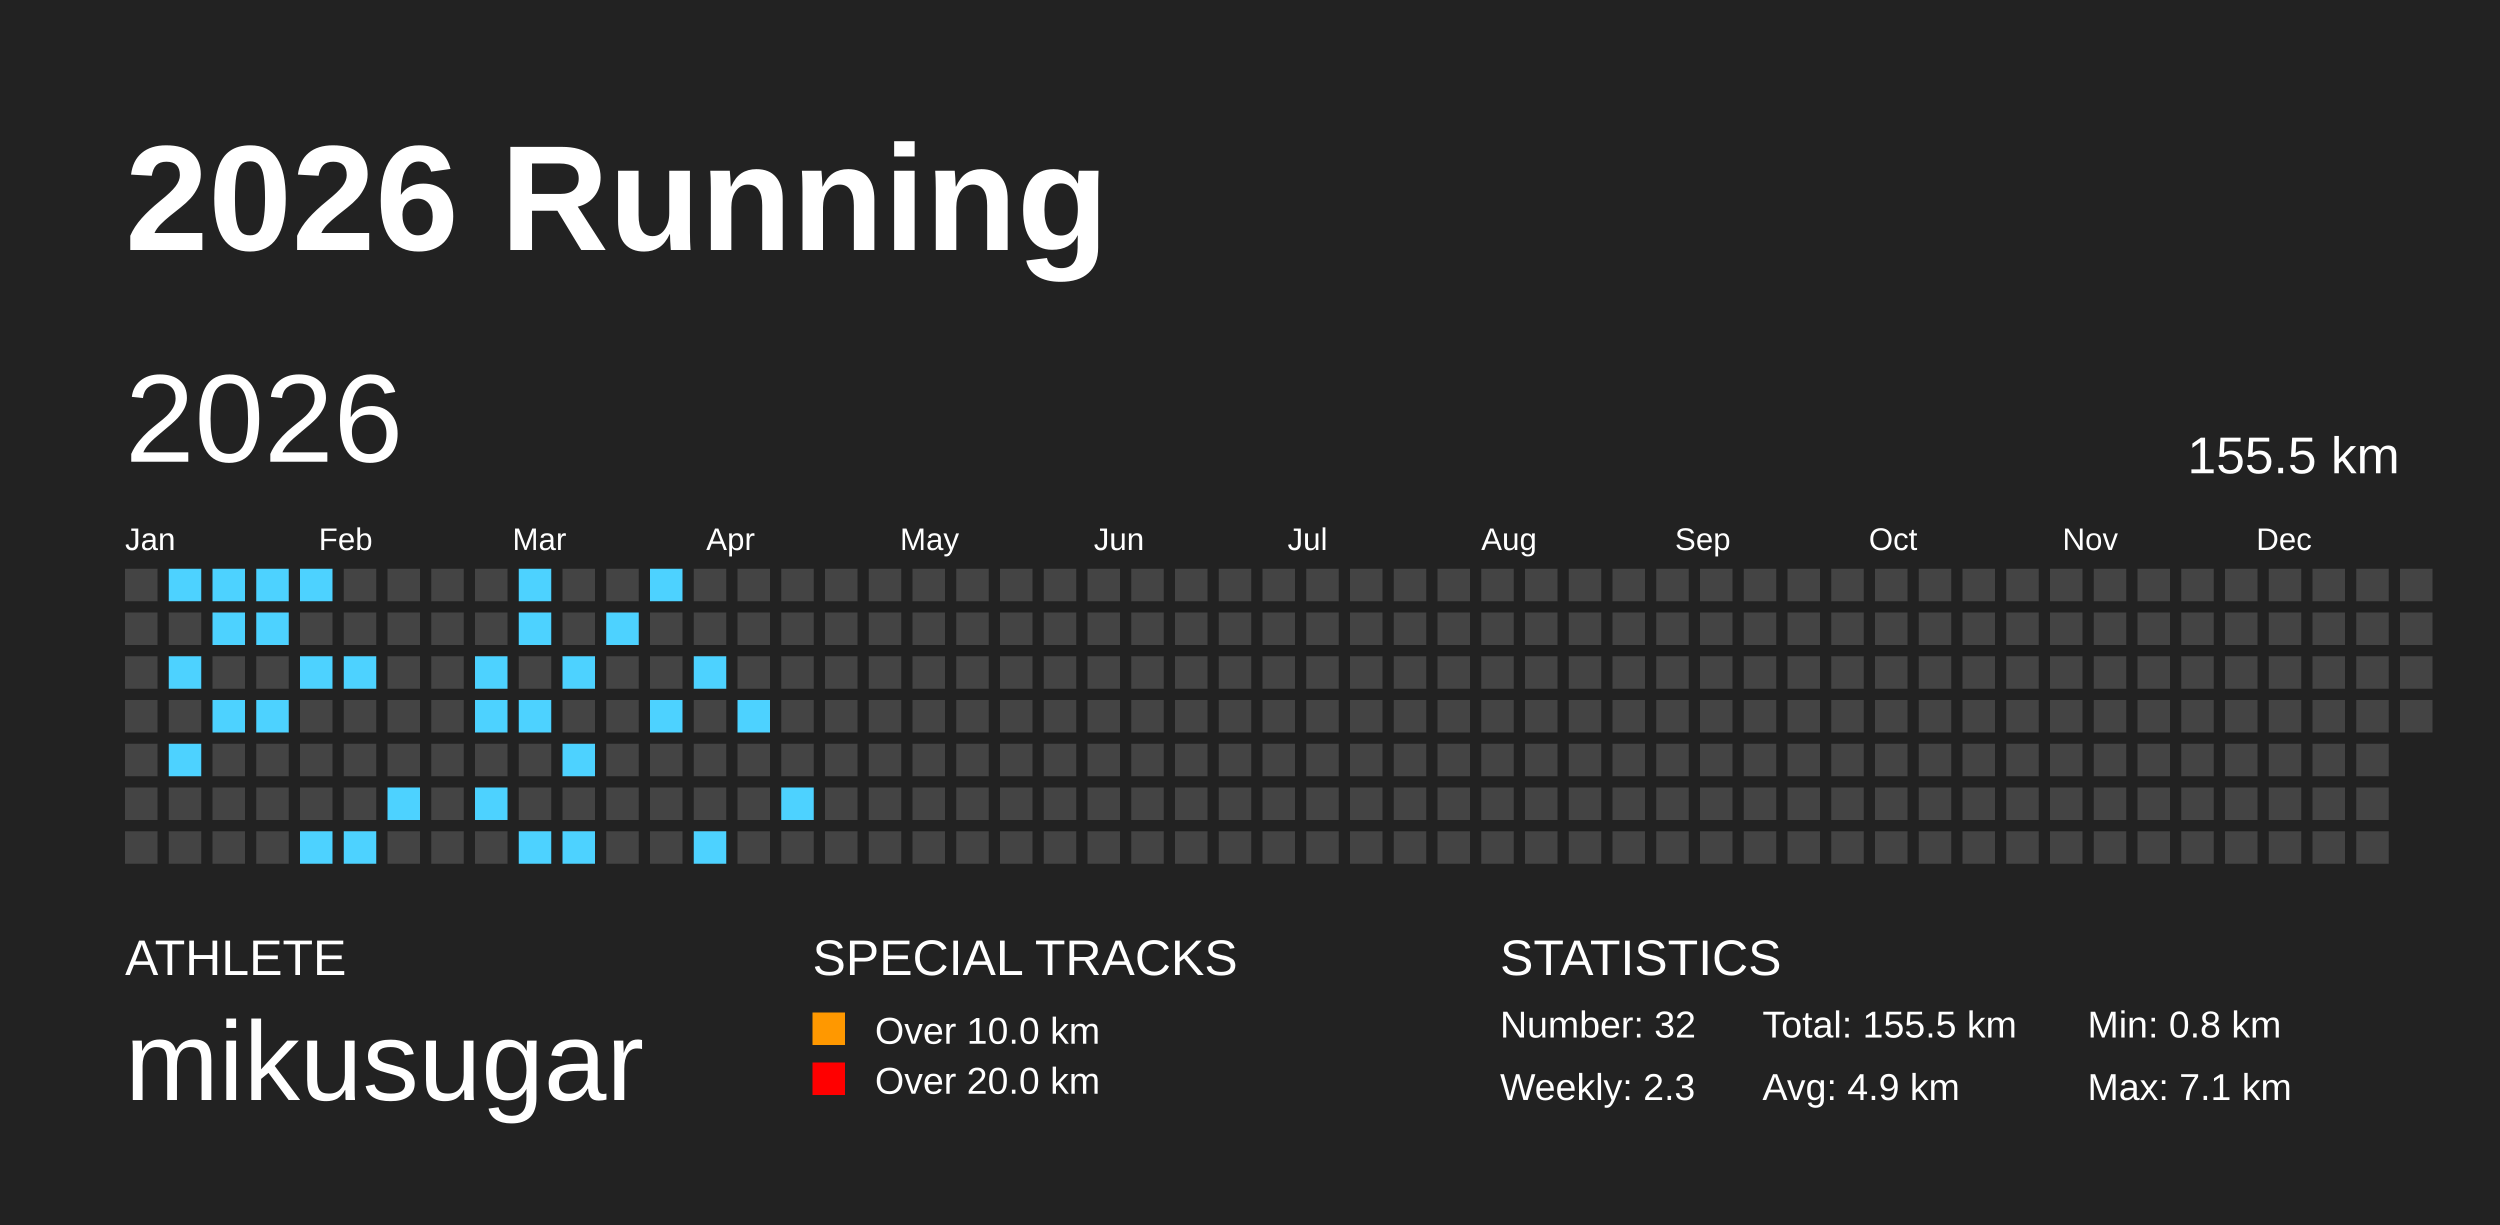
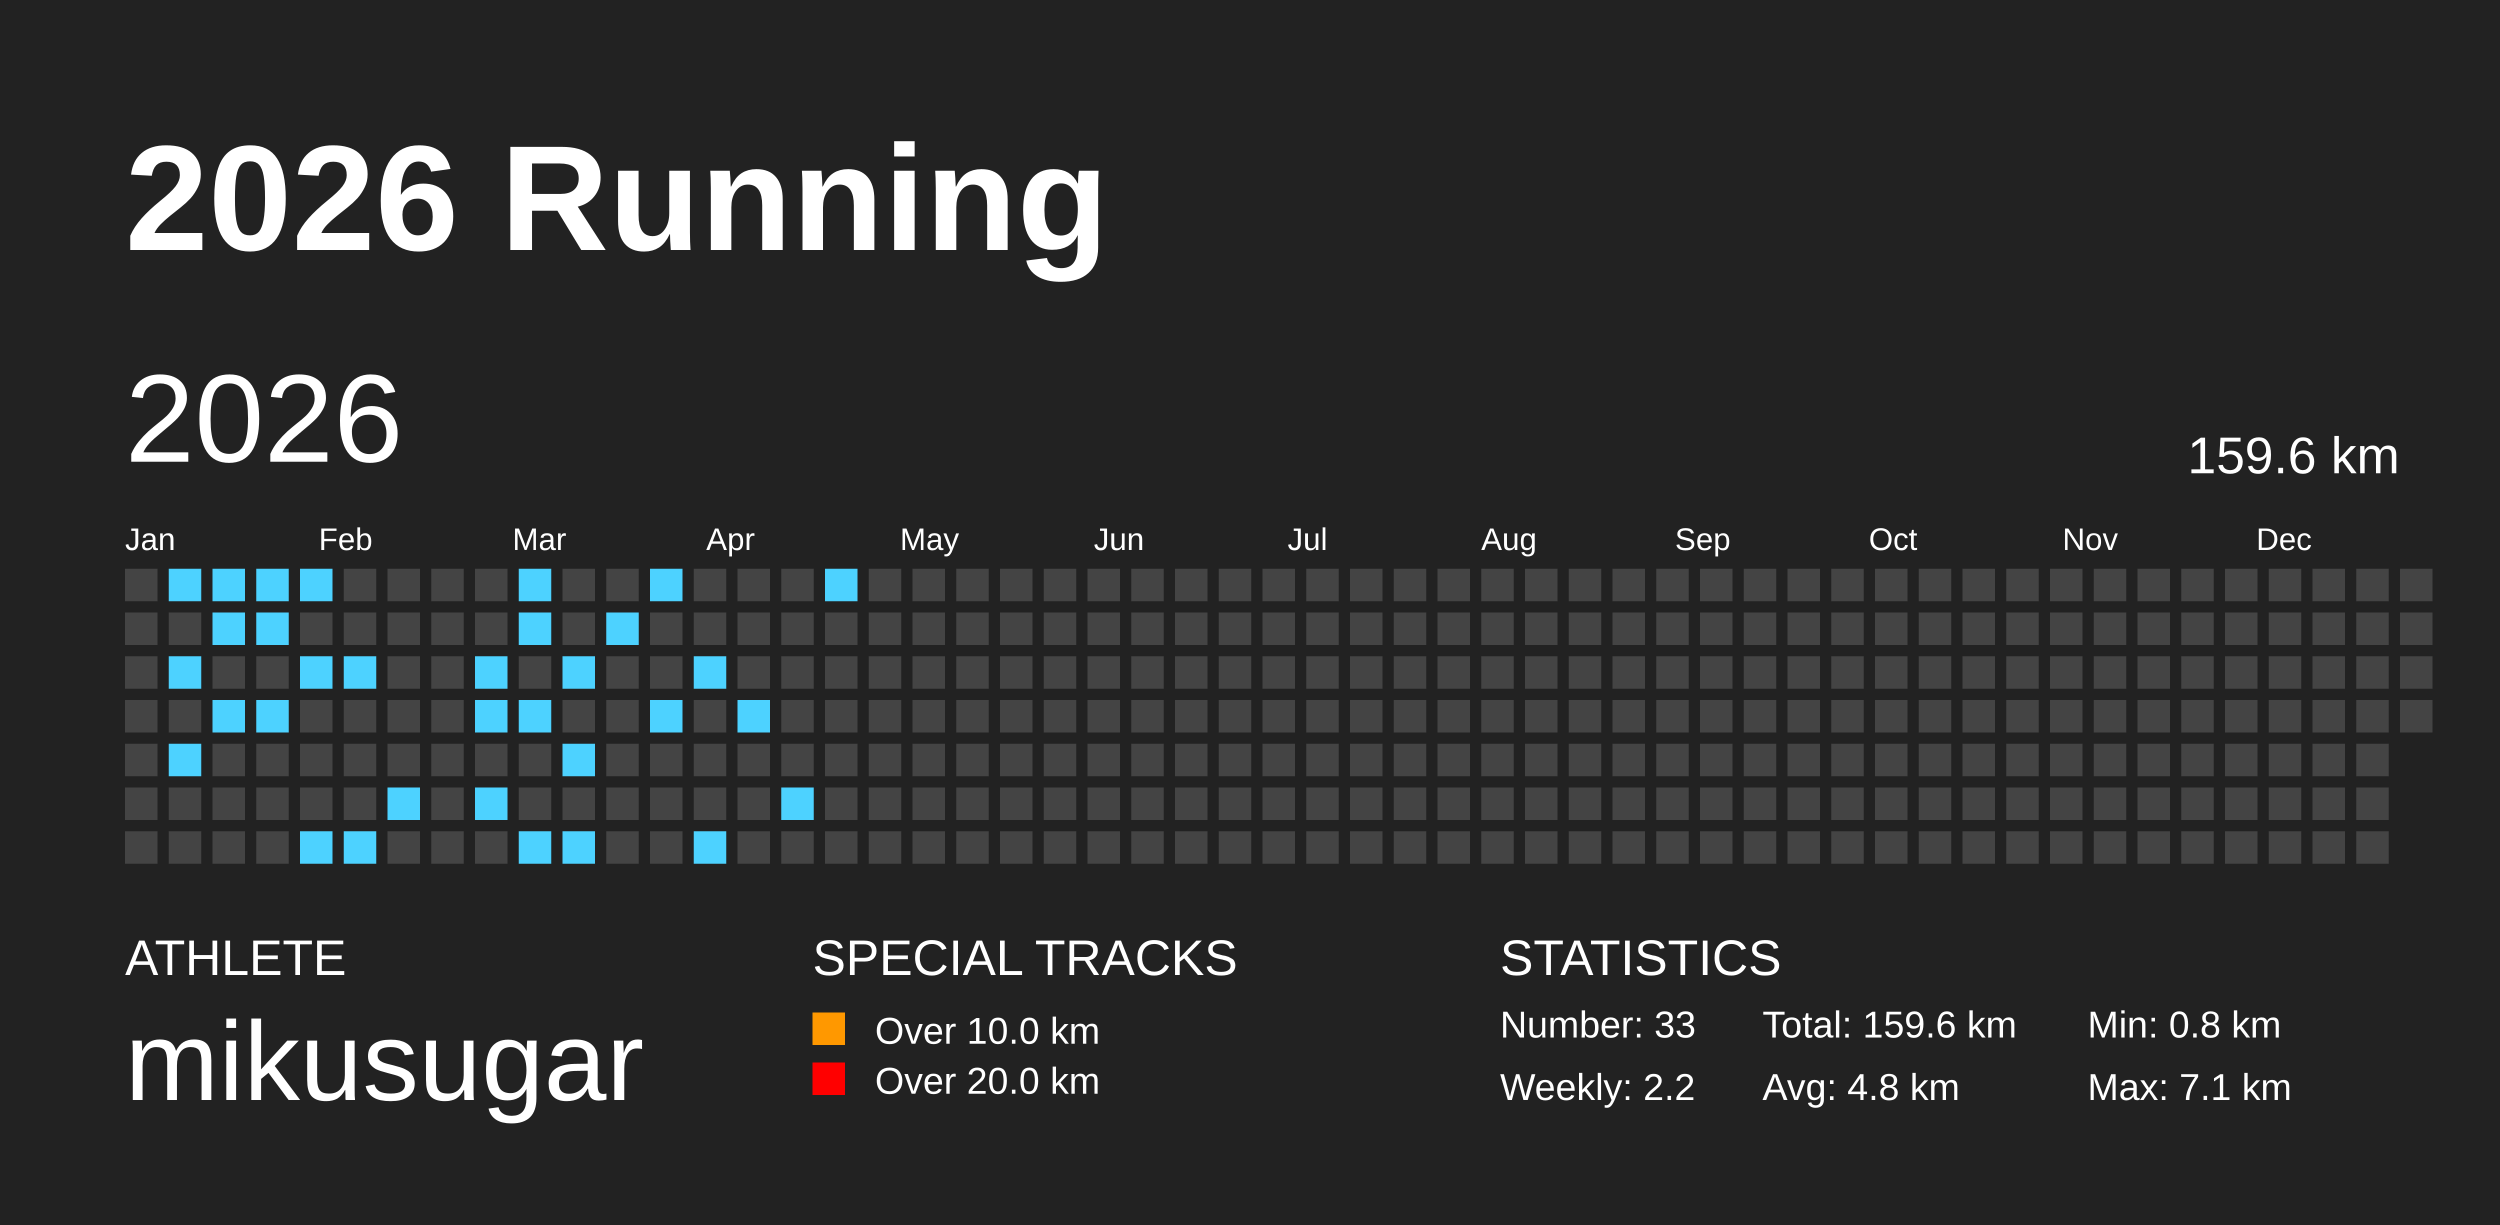
<svg xmlns="http://www.w3.org/2000/svg" baseProfile="full" height="98mm" version="1.1" viewBox="0,0,200,98" width="200mm">
  <defs />
  <rect fill="#222222" height="98" width="200" x="0" y="0" />
  <text fill="#FFFFFF" style="font-size:12px; font-family:Arial; font-weight:bold;" x="10" y="20">2026 Running</text>
  <text fill="#FFFFFF" style="font-size:4px; font-family:Arial" x="10" y="78">ATHLETE</text>
  <text fill="#FFFFFF" style="font-size:9px; font-family:Arial" x="10" y="88">mikusugar</text>
  <text fill="#FFFFFF" style="font-size:4px; font-family:Arial" x="65" y="78">SPECIAL TRACKS</text>
  <rect fill="#ff9800" height="2.6" width="2.6" x="65" y="81" />
  <text fill="#FFFFFF" style="font-size:3px; font-family:Arial" x="70" y="83.5">Over 10.0 km</text>
  <rect fill="red" height="2.6" width="2.6" x="65" y="85" />
  <text fill="#FFFFFF" style="font-size:3px; font-family:Arial" x="70" y="87.5">Over 20.0 km</text>
  <text fill="#FFFFFF" style="font-size:4px; font-family:Arial" x="120" y="78">STATISTICS</text>
-   <text fill="#FFFFFF" style="font-size:3px; font-family:Arial" x="120" y="83">Number: 32</text>
-   <text fill="#FFFFFF" style="font-size:3px; font-family:Arial" x="120" y="88">Weekly: 2.3</text>
-   <text fill="#FFFFFF" style="font-size:3px; font-family:Arial" x="141" y="83">Total: 155.5 km</text>
-   <text fill="#FFFFFF" style="font-size:3px; font-family:Arial" x="141" y="88">Avg: 4.9 km</text>
+   <text fill="#FFFFFF" style="font-size:3px; font-family:Arial" x="120" y="83">Number: 33</text>
+   <text fill="#FFFFFF" style="font-size:3px; font-family:Arial" x="120" y="88">Weekly: 2.2</text>
+   <text fill="#FFFFFF" style="font-size:3px; font-family:Arial" x="141" y="83">Total: 159.6 km</text>
+   <text fill="#FFFFFF" style="font-size:3px; font-family:Arial" x="141" y="88">Avg: 4.8 km</text>
  <text fill="#FFFFFF" style="font-size:3px; font-family:Arial" x="167" y="83">Min: 0.8 km</text>
  <text fill="#FFFFFF" style="font-size:3px; font-family:Arial" x="167" y="88">Max: 7.1 km</text>
  <text dominant-baseline="hanging" fill="#FFFFFF" style="font-size:10.0px; font-family:Arial;" x="10" y="30">2026</text>
-   <text dominant-baseline="hanging" fill="#FFFFFF" style="font-size:4.125px; font-family:Arial;" x="175" y="35">155.5 km</text>
+   <text dominant-baseline="hanging" fill="#FFFFFF" style="font-size:4.125px; font-family:Arial;" x="175" y="35">159.6 km</text>
  <text fill="#FFFFFF" style="font-size:2.5px; font-family:Arial" x="10.0" y="44">Jan</text>
  <text fill="#FFFFFF" style="font-size:2.5px; font-family:Arial" x="25.5" y="44">Feb</text>
  <text fill="#FFFFFF" style="font-size:2.5px; font-family:Arial" x="41.0" y="44">Mar</text>
  <text fill="#FFFFFF" style="font-size:2.5px; font-family:Arial" x="56.5" y="44">Apr</text>
  <text fill="#FFFFFF" style="font-size:2.5px; font-family:Arial" x="72.0" y="44">May</text>
  <text fill="#FFFFFF" style="font-size:2.5px; font-family:Arial" x="87.5" y="44">Jun</text>
  <text fill="#FFFFFF" style="font-size:2.5px; font-family:Arial" x="103.0" y="44">Jul</text>
  <text fill="#FFFFFF" style="font-size:2.5px; font-family:Arial" x="118.5" y="44">Aug</text>
  <text fill="#FFFFFF" style="font-size:2.5px; font-family:Arial" x="134.0" y="44">Sep</text>
  <text fill="#FFFFFF" style="font-size:2.5px; font-family:Arial" x="149.5" y="44">Oct</text>
  <text fill="#FFFFFF" style="font-size:2.5px; font-family:Arial" x="165.0" y="44">Nov</text>
  <text fill="#FFFFFF" style="font-size:2.5px; font-family:Arial" x="180.5" y="44">Dec</text>
  <rect fill="#444444" height="2.6" width="2.6" x="10.0" y="45.5" />
  <rect fill="#444444" height="2.6" width="2.6" x="10.0" y="49.0" />
  <rect fill="#444444" height="2.6" width="2.6" x="10.0" y="52.5" />
  <rect fill="#444444" height="2.6" width="2.6" x="10.0" y="56.0" />
  <rect fill="#444444" height="2.6" width="2.6" x="10.0" y="59.5" />
  <rect fill="#444444" height="2.6" width="2.6" x="10.0" y="63.0" />
  <rect fill="#444444" height="2.6" width="2.6" x="10.0" y="66.5" />
  <rect fill="#4DD2FF" height="2.6" width="2.6" x="13.5" y="45.5" />
  <rect fill="#444444" height="2.6" width="2.6" x="13.5" y="49.0" />
  <rect fill="#4DD2FF" height="2.6" width="2.6" x="13.5" y="52.5" />
  <rect fill="#444444" height="2.6" width="2.6" x="13.5" y="56.0" />
  <rect fill="#4DD2FF" height="2.6" width="2.6" x="13.5" y="59.5" />
  <rect fill="#444444" height="2.6" width="2.6" x="13.5" y="63.0" />
  <rect fill="#444444" height="2.6" width="2.6" x="13.5" y="66.5" />
  <rect fill="#4DD2FF" height="2.6" width="2.6" x="17.0" y="45.5" />
  <rect fill="#4DD2FF" height="2.6" width="2.6" x="17.0" y="49.0" />
  <rect fill="#444444" height="2.6" width="2.6" x="17.0" y="52.5" />
  <rect fill="#4DD2FF" height="2.6" width="2.6" x="17.0" y="56.0" />
  <rect fill="#444444" height="2.6" width="2.6" x="17.0" y="59.5" />
  <rect fill="#444444" height="2.6" width="2.6" x="17.0" y="63.0" />
  <rect fill="#444444" height="2.6" width="2.6" x="17.0" y="66.5" />
  <rect fill="#4DD2FF" height="2.6" width="2.6" x="20.5" y="45.5" />
  <rect fill="#4DD2FF" height="2.6" width="2.6" x="20.5" y="49.0" />
  <rect fill="#444444" height="2.6" width="2.6" x="20.5" y="52.5" />
  <rect fill="#4DD2FF" height="2.6" width="2.6" x="20.5" y="56.0" />
  <rect fill="#444444" height="2.6" width="2.6" x="20.5" y="59.5" />
  <rect fill="#444444" height="2.6" width="2.6" x="20.5" y="63.0" />
  <rect fill="#444444" height="2.6" width="2.6" x="20.5" y="66.5" />
  <rect fill="#4DD2FF" height="2.6" width="2.6" x="24.0" y="45.5" />
  <rect fill="#444444" height="2.6" width="2.6" x="24.0" y="49.0" />
  <rect fill="#4DD2FF" height="2.6" width="2.6" x="24.0" y="52.5" />
  <rect fill="#444444" height="2.6" width="2.6" x="24.0" y="56.0" />
  <rect fill="#444444" height="2.6" width="2.6" x="24.0" y="59.5" />
  <rect fill="#444444" height="2.6" width="2.6" x="24.0" y="63.0" />
  <rect fill="#4DD2FF" height="2.6" width="2.6" x="24.0" y="66.5" />
  <rect fill="#444444" height="2.6" width="2.6" x="27.5" y="45.5" />
  <rect fill="#444444" height="2.6" width="2.6" x="27.5" y="49.0" />
  <rect fill="#4DD2FF" height="2.6" width="2.6" x="27.5" y="52.5" />
  <rect fill="#444444" height="2.6" width="2.6" x="27.5" y="56.0" />
  <rect fill="#444444" height="2.6" width="2.6" x="27.5" y="59.5" />
  <rect fill="#444444" height="2.6" width="2.6" x="27.5" y="63.0" />
  <rect fill="#4DD2FF" height="2.6" width="2.6" x="27.5" y="66.5" />
  <rect fill="#444444" height="2.6" width="2.6" x="31.0" y="45.5" />
  <rect fill="#444444" height="2.6" width="2.6" x="31.0" y="49.0" />
  <rect fill="#444444" height="2.6" width="2.6" x="31.0" y="52.5" />
  <rect fill="#444444" height="2.6" width="2.6" x="31.0" y="56.0" />
  <rect fill="#444444" height="2.6" width="2.6" x="31.0" y="59.5" />
  <rect fill="#4DD2FF" height="2.6" width="2.6" x="31.0" y="63.0" />
  <rect fill="#444444" height="2.6" width="2.6" x="31.0" y="66.5" />
  <rect fill="#444444" height="2.6" width="2.6" x="34.5" y="45.5" />
  <rect fill="#444444" height="2.6" width="2.6" x="34.5" y="49.0" />
  <rect fill="#444444" height="2.6" width="2.6" x="34.5" y="52.5" />
  <rect fill="#444444" height="2.6" width="2.6" x="34.5" y="56.0" />
  <rect fill="#444444" height="2.6" width="2.6" x="34.5" y="59.5" />
  <rect fill="#444444" height="2.6" width="2.6" x="34.5" y="63.0" />
  <rect fill="#444444" height="2.6" width="2.6" x="34.5" y="66.5" />
  <rect fill="#444444" height="2.6" width="2.6" x="38.0" y="45.5" />
  <rect fill="#444444" height="2.6" width="2.6" x="38.0" y="49.0" />
  <rect fill="#4DD2FF" height="2.6" width="2.6" x="38.0" y="52.5" />
  <rect fill="#4DD2FF" height="2.6" width="2.6" x="38.0" y="56.0" />
  <rect fill="#444444" height="2.6" width="2.6" x="38.0" y="59.5" />
  <rect fill="#4DD2FF" height="2.6" width="2.6" x="38.0" y="63.0" />
  <rect fill="#444444" height="2.6" width="2.6" x="38.0" y="66.5" />
  <rect fill="#4DD2FF" height="2.6" width="2.6" x="41.5" y="45.5" />
  <rect fill="#4DD2FF" height="2.6" width="2.6" x="41.5" y="49.0" />
  <rect fill="#444444" height="2.6" width="2.6" x="41.5" y="52.5" />
  <rect fill="#4DD2FF" height="2.6" width="2.6" x="41.5" y="56.0" />
  <rect fill="#444444" height="2.6" width="2.6" x="41.5" y="59.5" />
  <rect fill="#444444" height="2.6" width="2.6" x="41.5" y="63.0" />
  <rect fill="#4DD2FF" height="2.6" width="2.6" x="41.5" y="66.5" />
  <rect fill="#444444" height="2.6" width="2.6" x="45.0" y="45.5" />
  <rect fill="#444444" height="2.6" width="2.6" x="45.0" y="49.0" />
  <rect fill="#4DD2FF" height="2.6" width="2.6" x="45.0" y="52.5" />
  <rect fill="#444444" height="2.6" width="2.6" x="45.0" y="56.0" />
  <rect fill="#4DD2FF" height="2.6" width="2.6" x="45.0" y="59.5" />
  <rect fill="#444444" height="2.6" width="2.6" x="45.0" y="63.0" />
  <rect fill="#4DD2FF" height="2.6" width="2.6" x="45.0" y="66.5" />
  <rect fill="#444444" height="2.6" width="2.6" x="48.5" y="45.5" />
  <rect fill="#4DD2FF" height="2.6" width="2.6" x="48.5" y="49.0" />
  <rect fill="#444444" height="2.6" width="2.6" x="48.5" y="52.5" />
  <rect fill="#444444" height="2.6" width="2.6" x="48.5" y="56.0" />
  <rect fill="#444444" height="2.6" width="2.6" x="48.5" y="59.5" />
  <rect fill="#444444" height="2.6" width="2.6" x="48.5" y="63.0" />
  <rect fill="#444444" height="2.6" width="2.6" x="48.5" y="66.5" />
  <rect fill="#4DD2FF" height="2.6" width="2.6" x="52.0" y="45.5" />
  <rect fill="#444444" height="2.6" width="2.6" x="52.0" y="49.0" />
  <rect fill="#444444" height="2.6" width="2.6" x="52.0" y="52.5" />
  <rect fill="#4DD2FF" height="2.6" width="2.6" x="52.0" y="56.0" />
  <rect fill="#444444" height="2.6" width="2.6" x="52.0" y="59.5" />
  <rect fill="#444444" height="2.6" width="2.6" x="52.0" y="63.0" />
  <rect fill="#444444" height="2.6" width="2.6" x="52.0" y="66.5" />
  <rect fill="#444444" height="2.6" width="2.6" x="55.5" y="45.5" />
  <rect fill="#444444" height="2.6" width="2.6" x="55.5" y="49.0" />
  <rect fill="#4DD2FF" height="2.6" width="2.6" x="55.5" y="52.5" />
  <rect fill="#444444" height="2.6" width="2.6" x="55.5" y="56.0" />
  <rect fill="#444444" height="2.6" width="2.6" x="55.5" y="59.5" />
  <rect fill="#444444" height="2.6" width="2.6" x="55.5" y="63.0" />
  <rect fill="#4DD2FF" height="2.6" width="2.6" x="55.5" y="66.5" />
  <rect fill="#444444" height="2.6" width="2.6" x="59.0" y="45.5" />
  <rect fill="#444444" height="2.6" width="2.6" x="59.0" y="49.0" />
  <rect fill="#444444" height="2.6" width="2.6" x="59.0" y="52.5" />
  <rect fill="#4DD2FF" height="2.6" width="2.6" x="59.0" y="56.0" />
  <rect fill="#444444" height="2.6" width="2.6" x="59.0" y="59.5" />
  <rect fill="#444444" height="2.6" width="2.6" x="59.0" y="63.0" />
  <rect fill="#444444" height="2.6" width="2.6" x="59.0" y="66.5" />
  <rect fill="#444444" height="2.6" width="2.6" x="62.5" y="45.5" />
  <rect fill="#444444" height="2.6" width="2.6" x="62.5" y="49.0" />
  <rect fill="#444444" height="2.6" width="2.6" x="62.5" y="52.5" />
  <rect fill="#444444" height="2.6" width="2.6" x="62.5" y="56.0" />
  <rect fill="#444444" height="2.6" width="2.6" x="62.5" y="59.5" />
  <rect fill="#4DD2FF" height="2.6" width="2.6" x="62.5" y="63.0" />
  <rect fill="#444444" height="2.6" width="2.6" x="62.5" y="66.5" />
-   <rect fill="#444444" height="2.6" width="2.6" x="66.0" y="45.5" />
+   <rect fill="#4DD2FF" height="2.6" width="2.6" x="66.0" y="45.5" />
  <rect fill="#444444" height="2.6" width="2.6" x="66.0" y="49.0" />
  <rect fill="#444444" height="2.6" width="2.6" x="66.0" y="52.5" />
  <rect fill="#444444" height="2.6" width="2.6" x="66.0" y="56.0" />
  <rect fill="#444444" height="2.6" width="2.6" x="66.0" y="59.5" />
  <rect fill="#444444" height="2.6" width="2.6" x="66.0" y="63.0" />
  <rect fill="#444444" height="2.6" width="2.6" x="66.0" y="66.5" />
  <rect fill="#444444" height="2.6" width="2.6" x="69.5" y="45.5" />
  <rect fill="#444444" height="2.6" width="2.6" x="69.5" y="49.0" />
  <rect fill="#444444" height="2.6" width="2.6" x="69.5" y="52.5" />
  <rect fill="#444444" height="2.6" width="2.6" x="69.5" y="56.0" />
  <rect fill="#444444" height="2.6" width="2.6" x="69.5" y="59.5" />
  <rect fill="#444444" height="2.6" width="2.6" x="69.5" y="63.0" />
  <rect fill="#444444" height="2.6" width="2.6" x="69.5" y="66.5" />
  <rect fill="#444444" height="2.6" width="2.6" x="73.0" y="45.5" />
  <rect fill="#444444" height="2.6" width="2.6" x="73.0" y="49.0" />
  <rect fill="#444444" height="2.6" width="2.6" x="73.0" y="52.5" />
  <rect fill="#444444" height="2.6" width="2.6" x="73.0" y="56.0" />
  <rect fill="#444444" height="2.6" width="2.6" x="73.0" y="59.5" />
  <rect fill="#444444" height="2.6" width="2.6" x="73.0" y="63.0" />
  <rect fill="#444444" height="2.6" width="2.6" x="73.0" y="66.5" />
  <rect fill="#444444" height="2.6" width="2.6" x="76.5" y="45.5" />
  <rect fill="#444444" height="2.6" width="2.6" x="76.5" y="49.0" />
  <rect fill="#444444" height="2.6" width="2.6" x="76.5" y="52.5" />
  <rect fill="#444444" height="2.6" width="2.6" x="76.5" y="56.0" />
  <rect fill="#444444" height="2.6" width="2.6" x="76.5" y="59.5" />
  <rect fill="#444444" height="2.6" width="2.6" x="76.5" y="63.0" />
  <rect fill="#444444" height="2.6" width="2.6" x="76.5" y="66.5" />
  <rect fill="#444444" height="2.6" width="2.6" x="80.0" y="45.5" />
  <rect fill="#444444" height="2.6" width="2.6" x="80.0" y="49.0" />
  <rect fill="#444444" height="2.6" width="2.6" x="80.0" y="52.5" />
  <rect fill="#444444" height="2.6" width="2.6" x="80.0" y="56.0" />
  <rect fill="#444444" height="2.6" width="2.6" x="80.0" y="59.5" />
  <rect fill="#444444" height="2.6" width="2.6" x="80.0" y="63.0" />
  <rect fill="#444444" height="2.6" width="2.6" x="80.0" y="66.5" />
  <rect fill="#444444" height="2.6" width="2.6" x="83.5" y="45.5" />
  <rect fill="#444444" height="2.6" width="2.6" x="83.5" y="49.0" />
  <rect fill="#444444" height="2.6" width="2.6" x="83.5" y="52.5" />
  <rect fill="#444444" height="2.6" width="2.6" x="83.5" y="56.0" />
  <rect fill="#444444" height="2.6" width="2.6" x="83.5" y="59.5" />
  <rect fill="#444444" height="2.6" width="2.6" x="83.5" y="63.0" />
  <rect fill="#444444" height="2.6" width="2.6" x="83.5" y="66.5" />
  <rect fill="#444444" height="2.6" width="2.6" x="87.0" y="45.5" />
  <rect fill="#444444" height="2.6" width="2.6" x="87.0" y="49.0" />
  <rect fill="#444444" height="2.6" width="2.6" x="87.0" y="52.5" />
  <rect fill="#444444" height="2.6" width="2.6" x="87.0" y="56.0" />
  <rect fill="#444444" height="2.6" width="2.6" x="87.0" y="59.5" />
  <rect fill="#444444" height="2.6" width="2.6" x="87.0" y="63.0" />
  <rect fill="#444444" height="2.6" width="2.6" x="87.0" y="66.5" />
  <rect fill="#444444" height="2.6" width="2.6" x="90.5" y="45.5" />
  <rect fill="#444444" height="2.6" width="2.6" x="90.5" y="49.0" />
  <rect fill="#444444" height="2.6" width="2.6" x="90.5" y="52.5" />
  <rect fill="#444444" height="2.6" width="2.6" x="90.5" y="56.0" />
  <rect fill="#444444" height="2.6" width="2.6" x="90.5" y="59.5" />
  <rect fill="#444444" height="2.6" width="2.6" x="90.5" y="63.0" />
  <rect fill="#444444" height="2.6" width="2.6" x="90.5" y="66.5" />
  <rect fill="#444444" height="2.6" width="2.6" x="94.0" y="45.5" />
  <rect fill="#444444" height="2.6" width="2.6" x="94.0" y="49.0" />
  <rect fill="#444444" height="2.6" width="2.6" x="94.0" y="52.5" />
  <rect fill="#444444" height="2.6" width="2.6" x="94.0" y="56.0" />
  <rect fill="#444444" height="2.6" width="2.6" x="94.0" y="59.5" />
  <rect fill="#444444" height="2.6" width="2.6" x="94.0" y="63.0" />
  <rect fill="#444444" height="2.6" width="2.6" x="94.0" y="66.5" />
  <rect fill="#444444" height="2.6" width="2.6" x="97.5" y="45.5" />
  <rect fill="#444444" height="2.6" width="2.6" x="97.5" y="49.0" />
  <rect fill="#444444" height="2.6" width="2.6" x="97.5" y="52.5" />
  <rect fill="#444444" height="2.6" width="2.6" x="97.5" y="56.0" />
  <rect fill="#444444" height="2.6" width="2.6" x="97.5" y="59.5" />
  <rect fill="#444444" height="2.6" width="2.6" x="97.5" y="63.0" />
  <rect fill="#444444" height="2.6" width="2.6" x="97.5" y="66.5" />
  <rect fill="#444444" height="2.6" width="2.6" x="101.0" y="45.5" />
  <rect fill="#444444" height="2.6" width="2.6" x="101.0" y="49.0" />
  <rect fill="#444444" height="2.6" width="2.6" x="101.0" y="52.5" />
  <rect fill="#444444" height="2.6" width="2.6" x="101.0" y="56.0" />
  <rect fill="#444444" height="2.6" width="2.6" x="101.0" y="59.5" />
  <rect fill="#444444" height="2.6" width="2.6" x="101.0" y="63.0" />
  <rect fill="#444444" height="2.6" width="2.6" x="101.0" y="66.5" />
  <rect fill="#444444" height="2.6" width="2.6" x="104.5" y="45.5" />
  <rect fill="#444444" height="2.6" width="2.6" x="104.5" y="49.0" />
  <rect fill="#444444" height="2.6" width="2.6" x="104.5" y="52.5" />
  <rect fill="#444444" height="2.6" width="2.6" x="104.5" y="56.0" />
  <rect fill="#444444" height="2.6" width="2.6" x="104.5" y="59.5" />
  <rect fill="#444444" height="2.6" width="2.6" x="104.5" y="63.0" />
  <rect fill="#444444" height="2.6" width="2.6" x="104.5" y="66.5" />
  <rect fill="#444444" height="2.6" width="2.6" x="108.0" y="45.5" />
  <rect fill="#444444" height="2.6" width="2.6" x="108.0" y="49.0" />
  <rect fill="#444444" height="2.6" width="2.6" x="108.0" y="52.5" />
  <rect fill="#444444" height="2.6" width="2.6" x="108.0" y="56.0" />
  <rect fill="#444444" height="2.6" width="2.6" x="108.0" y="59.5" />
  <rect fill="#444444" height="2.6" width="2.6" x="108.0" y="63.0" />
  <rect fill="#444444" height="2.6" width="2.6" x="108.0" y="66.5" />
  <rect fill="#444444" height="2.6" width="2.6" x="111.5" y="45.5" />
  <rect fill="#444444" height="2.6" width="2.6" x="111.5" y="49.0" />
  <rect fill="#444444" height="2.6" width="2.6" x="111.5" y="52.5" />
  <rect fill="#444444" height="2.6" width="2.6" x="111.5" y="56.0" />
  <rect fill="#444444" height="2.6" width="2.6" x="111.5" y="59.5" />
  <rect fill="#444444" height="2.6" width="2.6" x="111.5" y="63.0" />
  <rect fill="#444444" height="2.6" width="2.6" x="111.5" y="66.5" />
  <rect fill="#444444" height="2.6" width="2.6" x="115.0" y="45.5" />
  <rect fill="#444444" height="2.6" width="2.6" x="115.0" y="49.0" />
  <rect fill="#444444" height="2.6" width="2.6" x="115.0" y="52.5" />
  <rect fill="#444444" height="2.6" width="2.6" x="115.0" y="56.0" />
  <rect fill="#444444" height="2.6" width="2.6" x="115.0" y="59.5" />
  <rect fill="#444444" height="2.6" width="2.6" x="115.0" y="63.0" />
  <rect fill="#444444" height="2.6" width="2.6" x="115.0" y="66.5" />
  <rect fill="#444444" height="2.6" width="2.6" x="118.5" y="45.5" />
  <rect fill="#444444" height="2.6" width="2.6" x="118.5" y="49.0" />
  <rect fill="#444444" height="2.6" width="2.6" x="118.5" y="52.5" />
  <rect fill="#444444" height="2.6" width="2.6" x="118.5" y="56.0" />
  <rect fill="#444444" height="2.6" width="2.6" x="118.5" y="59.5" />
  <rect fill="#444444" height="2.6" width="2.6" x="118.5" y="63.0" />
  <rect fill="#444444" height="2.6" width="2.6" x="118.5" y="66.5" />
  <rect fill="#444444" height="2.6" width="2.6" x="122.0" y="45.5" />
  <rect fill="#444444" height="2.6" width="2.6" x="122.0" y="49.0" />
  <rect fill="#444444" height="2.6" width="2.6" x="122.0" y="52.5" />
  <rect fill="#444444" height="2.6" width="2.6" x="122.0" y="56.0" />
  <rect fill="#444444" height="2.6" width="2.6" x="122.0" y="59.5" />
  <rect fill="#444444" height="2.6" width="2.6" x="122.0" y="63.0" />
  <rect fill="#444444" height="2.6" width="2.6" x="122.0" y="66.5" />
  <rect fill="#444444" height="2.6" width="2.6" x="125.5" y="45.5" />
  <rect fill="#444444" height="2.6" width="2.6" x="125.5" y="49.0" />
  <rect fill="#444444" height="2.6" width="2.6" x="125.5" y="52.5" />
  <rect fill="#444444" height="2.6" width="2.6" x="125.5" y="56.0" />
  <rect fill="#444444" height="2.6" width="2.6" x="125.5" y="59.5" />
  <rect fill="#444444" height="2.6" width="2.6" x="125.5" y="63.0" />
  <rect fill="#444444" height="2.6" width="2.6" x="125.5" y="66.5" />
  <rect fill="#444444" height="2.6" width="2.6" x="129.0" y="45.5" />
  <rect fill="#444444" height="2.6" width="2.6" x="129.0" y="49.0" />
  <rect fill="#444444" height="2.6" width="2.6" x="129.0" y="52.5" />
  <rect fill="#444444" height="2.6" width="2.6" x="129.0" y="56.0" />
  <rect fill="#444444" height="2.6" width="2.6" x="129.0" y="59.5" />
  <rect fill="#444444" height="2.6" width="2.6" x="129.0" y="63.0" />
  <rect fill="#444444" height="2.6" width="2.6" x="129.0" y="66.5" />
  <rect fill="#444444" height="2.6" width="2.6" x="132.5" y="45.5" />
  <rect fill="#444444" height="2.6" width="2.6" x="132.5" y="49.0" />
  <rect fill="#444444" height="2.6" width="2.6" x="132.5" y="52.5" />
  <rect fill="#444444" height="2.6" width="2.6" x="132.5" y="56.0" />
  <rect fill="#444444" height="2.6" width="2.6" x="132.5" y="59.5" />
  <rect fill="#444444" height="2.6" width="2.6" x="132.5" y="63.0" />
  <rect fill="#444444" height="2.6" width="2.6" x="132.5" y="66.5" />
  <rect fill="#444444" height="2.6" width="2.6" x="136.0" y="45.5" />
  <rect fill="#444444" height="2.6" width="2.6" x="136.0" y="49.0" />
  <rect fill="#444444" height="2.6" width="2.6" x="136.0" y="52.5" />
  <rect fill="#444444" height="2.6" width="2.6" x="136.0" y="56.0" />
  <rect fill="#444444" height="2.6" width="2.6" x="136.0" y="59.5" />
  <rect fill="#444444" height="2.6" width="2.6" x="136.0" y="63.0" />
  <rect fill="#444444" height="2.6" width="2.6" x="136.0" y="66.5" />
  <rect fill="#444444" height="2.6" width="2.6" x="139.5" y="45.5" />
  <rect fill="#444444" height="2.6" width="2.6" x="139.5" y="49.0" />
  <rect fill="#444444" height="2.6" width="2.6" x="139.5" y="52.5" />
  <rect fill="#444444" height="2.6" width="2.6" x="139.5" y="56.0" />
  <rect fill="#444444" height="2.6" width="2.6" x="139.5" y="59.5" />
  <rect fill="#444444" height="2.6" width="2.6" x="139.5" y="63.0" />
  <rect fill="#444444" height="2.6" width="2.6" x="139.5" y="66.5" />
  <rect fill="#444444" height="2.6" width="2.6" x="143.0" y="45.5" />
  <rect fill="#444444" height="2.6" width="2.6" x="143.0" y="49.0" />
  <rect fill="#444444" height="2.6" width="2.6" x="143.0" y="52.5" />
  <rect fill="#444444" height="2.6" width="2.6" x="143.0" y="56.0" />
  <rect fill="#444444" height="2.6" width="2.6" x="143.0" y="59.5" />
  <rect fill="#444444" height="2.6" width="2.6" x="143.0" y="63.0" />
  <rect fill="#444444" height="2.6" width="2.6" x="143.0" y="66.5" />
  <rect fill="#444444" height="2.6" width="2.6" x="146.5" y="45.5" />
  <rect fill="#444444" height="2.6" width="2.6" x="146.5" y="49.0" />
  <rect fill="#444444" height="2.6" width="2.6" x="146.5" y="52.5" />
  <rect fill="#444444" height="2.6" width="2.6" x="146.5" y="56.0" />
  <rect fill="#444444" height="2.6" width="2.6" x="146.5" y="59.5" />
  <rect fill="#444444" height="2.6" width="2.6" x="146.5" y="63.0" />
  <rect fill="#444444" height="2.6" width="2.6" x="146.5" y="66.5" />
  <rect fill="#444444" height="2.6" width="2.6" x="150.0" y="45.5" />
  <rect fill="#444444" height="2.6" width="2.6" x="150.0" y="49.0" />
  <rect fill="#444444" height="2.6" width="2.6" x="150.0" y="52.5" />
  <rect fill="#444444" height="2.6" width="2.6" x="150.0" y="56.0" />
  <rect fill="#444444" height="2.6" width="2.6" x="150.0" y="59.5" />
  <rect fill="#444444" height="2.6" width="2.6" x="150.0" y="63.0" />
  <rect fill="#444444" height="2.6" width="2.6" x="150.0" y="66.5" />
  <rect fill="#444444" height="2.6" width="2.6" x="153.5" y="45.5" />
  <rect fill="#444444" height="2.6" width="2.6" x="153.5" y="49.0" />
  <rect fill="#444444" height="2.6" width="2.6" x="153.5" y="52.5" />
  <rect fill="#444444" height="2.6" width="2.6" x="153.5" y="56.0" />
  <rect fill="#444444" height="2.6" width="2.6" x="153.5" y="59.5" />
  <rect fill="#444444" height="2.6" width="2.6" x="153.5" y="63.0" />
  <rect fill="#444444" height="2.6" width="2.6" x="153.5" y="66.5" />
  <rect fill="#444444" height="2.6" width="2.6" x="157.0" y="45.5" />
  <rect fill="#444444" height="2.6" width="2.6" x="157.0" y="49.0" />
  <rect fill="#444444" height="2.6" width="2.6" x="157.0" y="52.5" />
  <rect fill="#444444" height="2.6" width="2.6" x="157.0" y="56.0" />
  <rect fill="#444444" height="2.6" width="2.6" x="157.0" y="59.5" />
  <rect fill="#444444" height="2.6" width="2.6" x="157.0" y="63.0" />
  <rect fill="#444444" height="2.6" width="2.6" x="157.0" y="66.5" />
  <rect fill="#444444" height="2.6" width="2.6" x="160.5" y="45.5" />
  <rect fill="#444444" height="2.6" width="2.6" x="160.5" y="49.0" />
  <rect fill="#444444" height="2.6" width="2.6" x="160.5" y="52.5" />
  <rect fill="#444444" height="2.6" width="2.6" x="160.5" y="56.0" />
  <rect fill="#444444" height="2.6" width="2.6" x="160.5" y="59.5" />
  <rect fill="#444444" height="2.6" width="2.6" x="160.5" y="63.0" />
  <rect fill="#444444" height="2.6" width="2.6" x="160.5" y="66.5" />
  <rect fill="#444444" height="2.6" width="2.6" x="164.0" y="45.5" />
  <rect fill="#444444" height="2.6" width="2.6" x="164.0" y="49.0" />
  <rect fill="#444444" height="2.6" width="2.6" x="164.0" y="52.5" />
  <rect fill="#444444" height="2.6" width="2.6" x="164.0" y="56.0" />
  <rect fill="#444444" height="2.6" width="2.6" x="164.0" y="59.5" />
  <rect fill="#444444" height="2.6" width="2.6" x="164.0" y="63.0" />
  <rect fill="#444444" height="2.6" width="2.6" x="164.0" y="66.5" />
  <rect fill="#444444" height="2.6" width="2.6" x="167.5" y="45.5" />
  <rect fill="#444444" height="2.6" width="2.6" x="167.5" y="49.0" />
  <rect fill="#444444" height="2.6" width="2.6" x="167.5" y="52.5" />
  <rect fill="#444444" height="2.6" width="2.6" x="167.5" y="56.0" />
  <rect fill="#444444" height="2.6" width="2.6" x="167.5" y="59.5" />
  <rect fill="#444444" height="2.6" width="2.6" x="167.5" y="63.0" />
  <rect fill="#444444" height="2.6" width="2.6" x="167.5" y="66.5" />
  <rect fill="#444444" height="2.6" width="2.6" x="171.0" y="45.5" />
  <rect fill="#444444" height="2.6" width="2.6" x="171.0" y="49.0" />
  <rect fill="#444444" height="2.6" width="2.6" x="171.0" y="52.5" />
  <rect fill="#444444" height="2.6" width="2.6" x="171.0" y="56.0" />
  <rect fill="#444444" height="2.6" width="2.6" x="171.0" y="59.5" />
  <rect fill="#444444" height="2.6" width="2.6" x="171.0" y="63.0" />
  <rect fill="#444444" height="2.6" width="2.6" x="171.0" y="66.5" />
  <rect fill="#444444" height="2.6" width="2.6" x="174.5" y="45.5" />
  <rect fill="#444444" height="2.6" width="2.6" x="174.5" y="49.0" />
  <rect fill="#444444" height="2.6" width="2.6" x="174.5" y="52.5" />
  <rect fill="#444444" height="2.6" width="2.6" x="174.5" y="56.0" />
  <rect fill="#444444" height="2.6" width="2.6" x="174.5" y="59.5" />
  <rect fill="#444444" height="2.6" width="2.6" x="174.5" y="63.0" />
  <rect fill="#444444" height="2.6" width="2.6" x="174.5" y="66.5" />
  <rect fill="#444444" height="2.6" width="2.6" x="178.0" y="45.5" />
  <rect fill="#444444" height="2.6" width="2.6" x="178.0" y="49.0" />
  <rect fill="#444444" height="2.6" width="2.6" x="178.0" y="52.5" />
  <rect fill="#444444" height="2.6" width="2.6" x="178.0" y="56.0" />
  <rect fill="#444444" height="2.6" width="2.6" x="178.0" y="59.5" />
  <rect fill="#444444" height="2.6" width="2.6" x="178.0" y="63.0" />
  <rect fill="#444444" height="2.6" width="2.6" x="178.0" y="66.5" />
  <rect fill="#444444" height="2.6" width="2.6" x="181.5" y="45.5" />
  <rect fill="#444444" height="2.6" width="2.6" x="181.5" y="49.0" />
  <rect fill="#444444" height="2.6" width="2.6" x="181.5" y="52.5" />
  <rect fill="#444444" height="2.6" width="2.6" x="181.5" y="56.0" />
  <rect fill="#444444" height="2.6" width="2.6" x="181.5" y="59.5" />
  <rect fill="#444444" height="2.6" width="2.6" x="181.5" y="63.0" />
  <rect fill="#444444" height="2.6" width="2.6" x="181.5" y="66.5" />
  <rect fill="#444444" height="2.6" width="2.6" x="185.0" y="45.5" />
  <rect fill="#444444" height="2.6" width="2.6" x="185.0" y="49.0" />
  <rect fill="#444444" height="2.6" width="2.6" x="185.0" y="52.5" />
  <rect fill="#444444" height="2.6" width="2.6" x="185.0" y="56.0" />
  <rect fill="#444444" height="2.6" width="2.6" x="185.0" y="59.5" />
  <rect fill="#444444" height="2.6" width="2.6" x="185.0" y="63.0" />
  <rect fill="#444444" height="2.6" width="2.6" x="185.0" y="66.5" />
  <rect fill="#444444" height="2.6" width="2.6" x="188.5" y="45.5" />
  <rect fill="#444444" height="2.6" width="2.6" x="188.5" y="49.0" />
  <rect fill="#444444" height="2.6" width="2.6" x="188.5" y="52.5" />
  <rect fill="#444444" height="2.6" width="2.6" x="188.5" y="56.0" />
  <rect fill="#444444" height="2.6" width="2.6" x="188.5" y="59.5" />
  <rect fill="#444444" height="2.6" width="2.6" x="188.5" y="63.0" />
  <rect fill="#444444" height="2.6" width="2.6" x="188.5" y="66.5" />
  <rect fill="#444444" height="2.6" width="2.6" x="192.0" y="45.5" />
  <rect fill="#444444" height="2.6" width="2.6" x="192.0" y="49.0" />
  <rect fill="#444444" height="2.6" width="2.6" x="192.0" y="52.5" />
  <rect fill="#444444" height="2.6" width="2.6" x="192.0" y="56.0" />
</svg>
